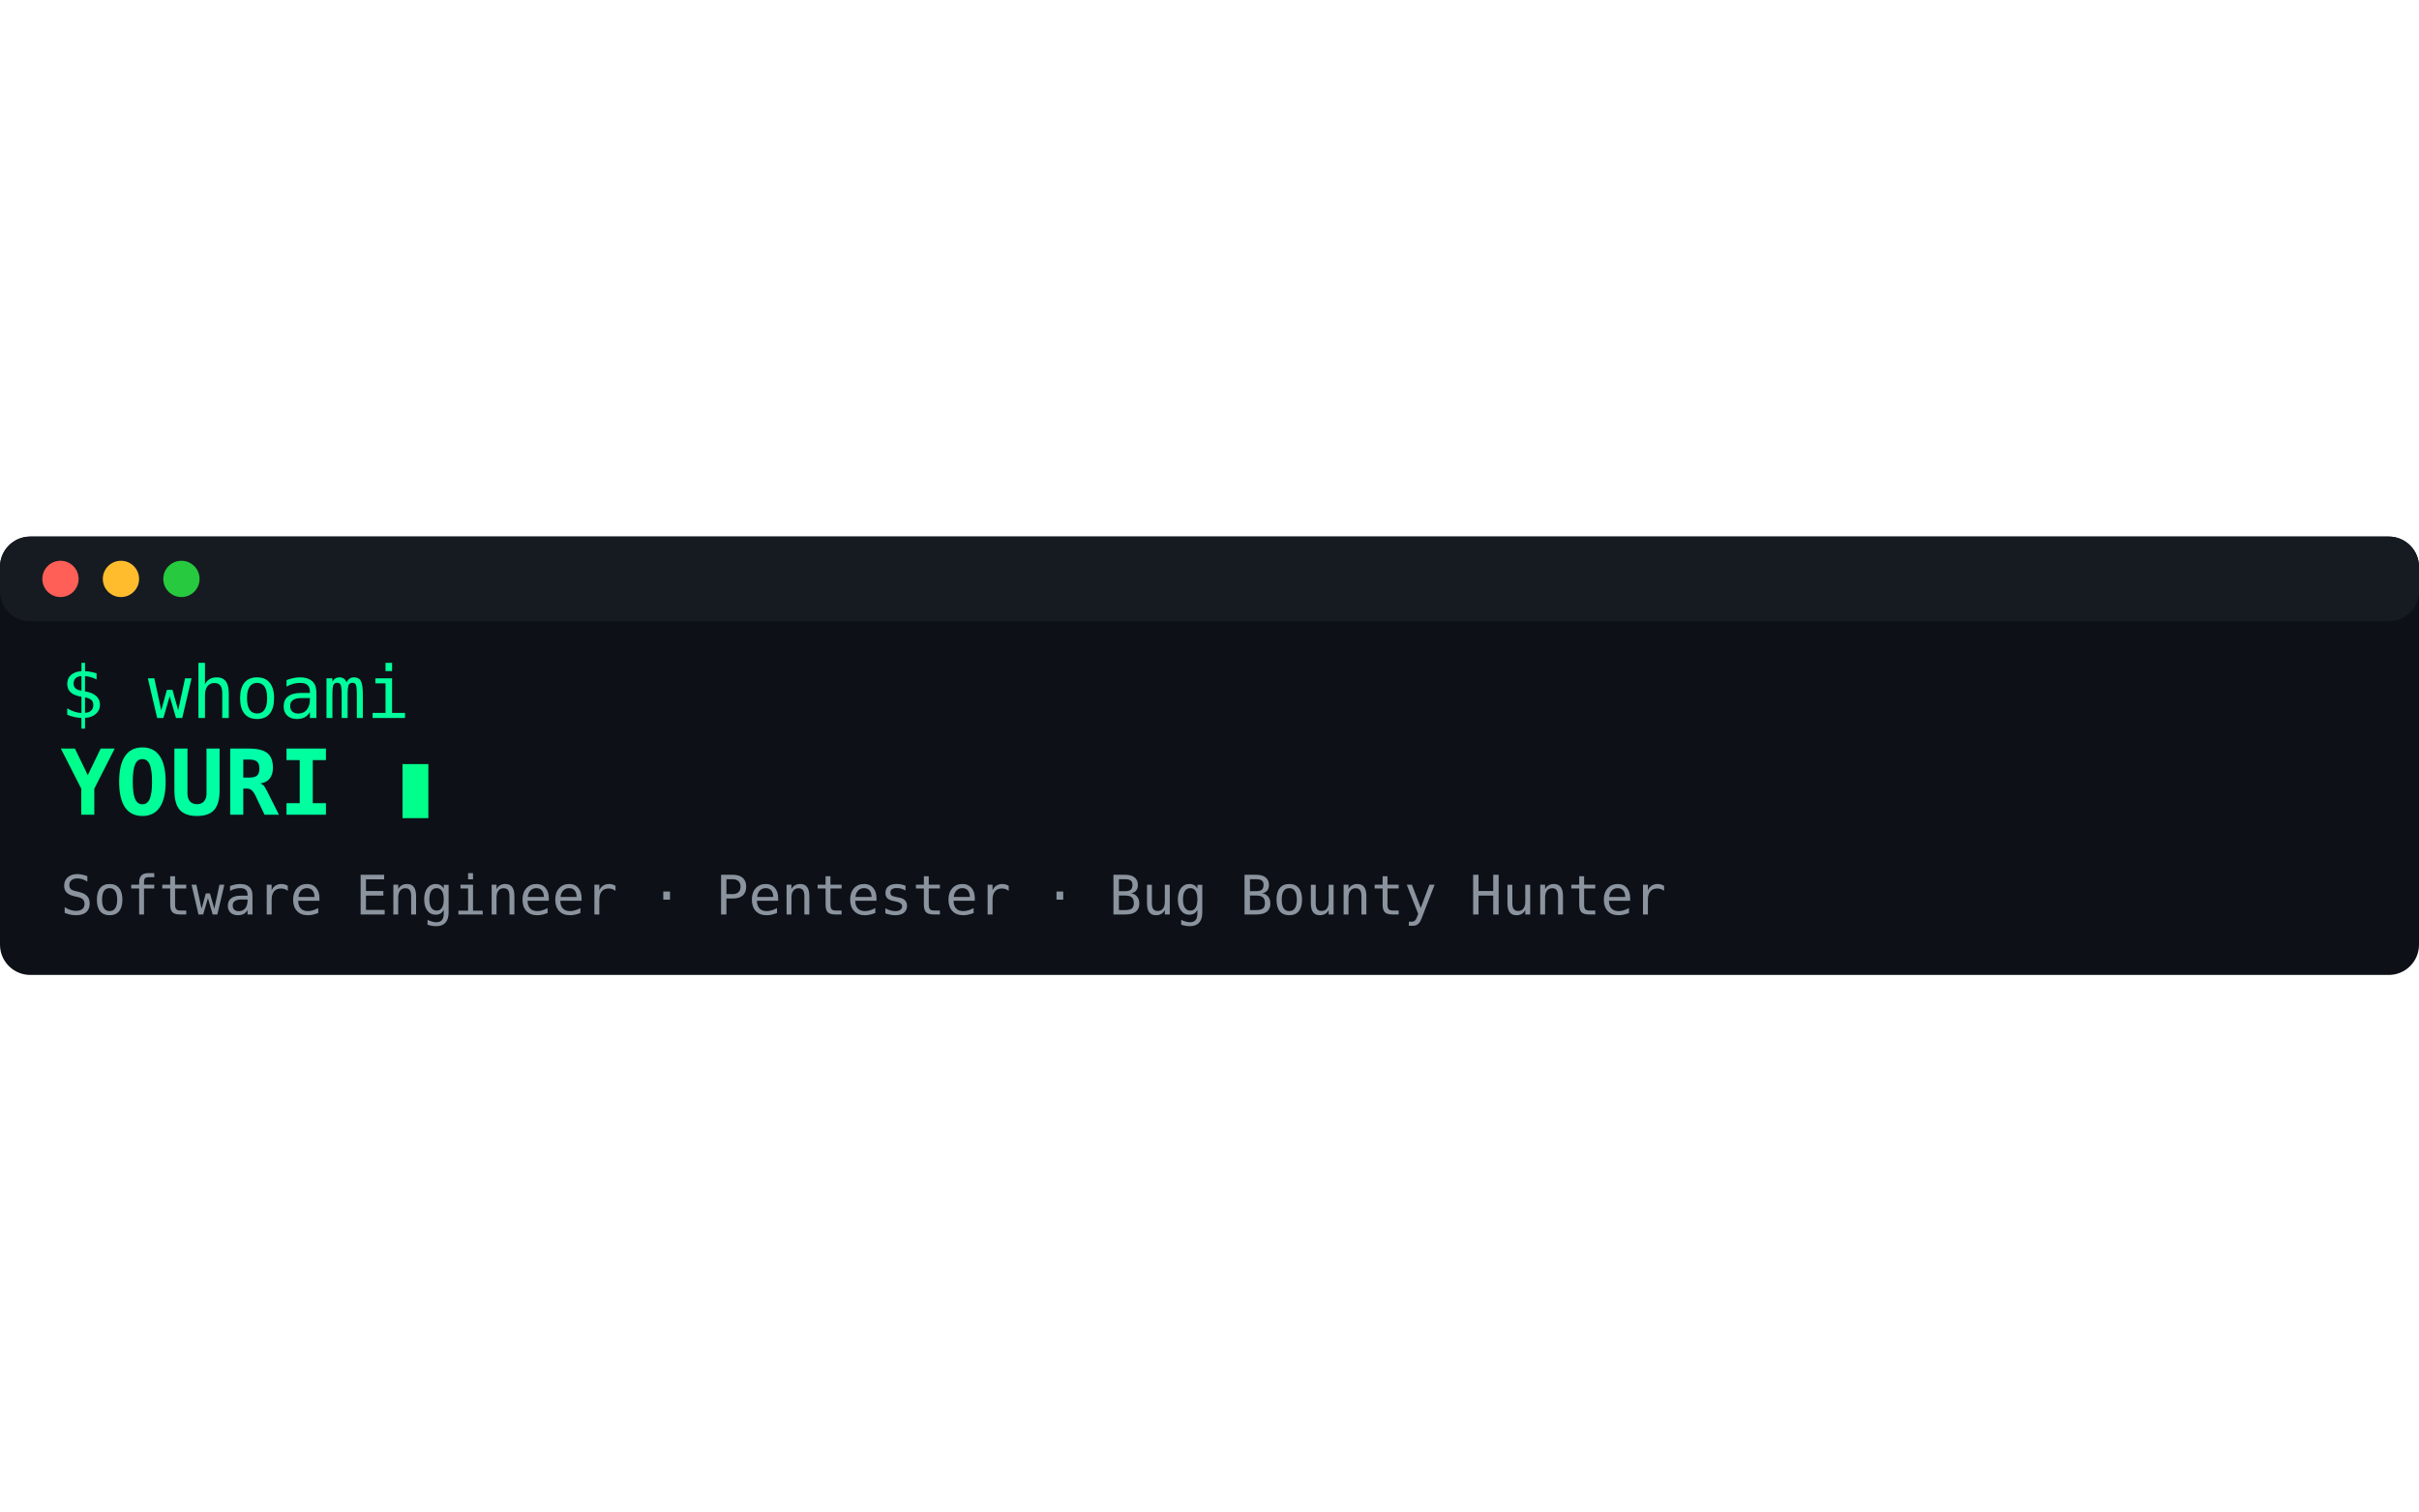
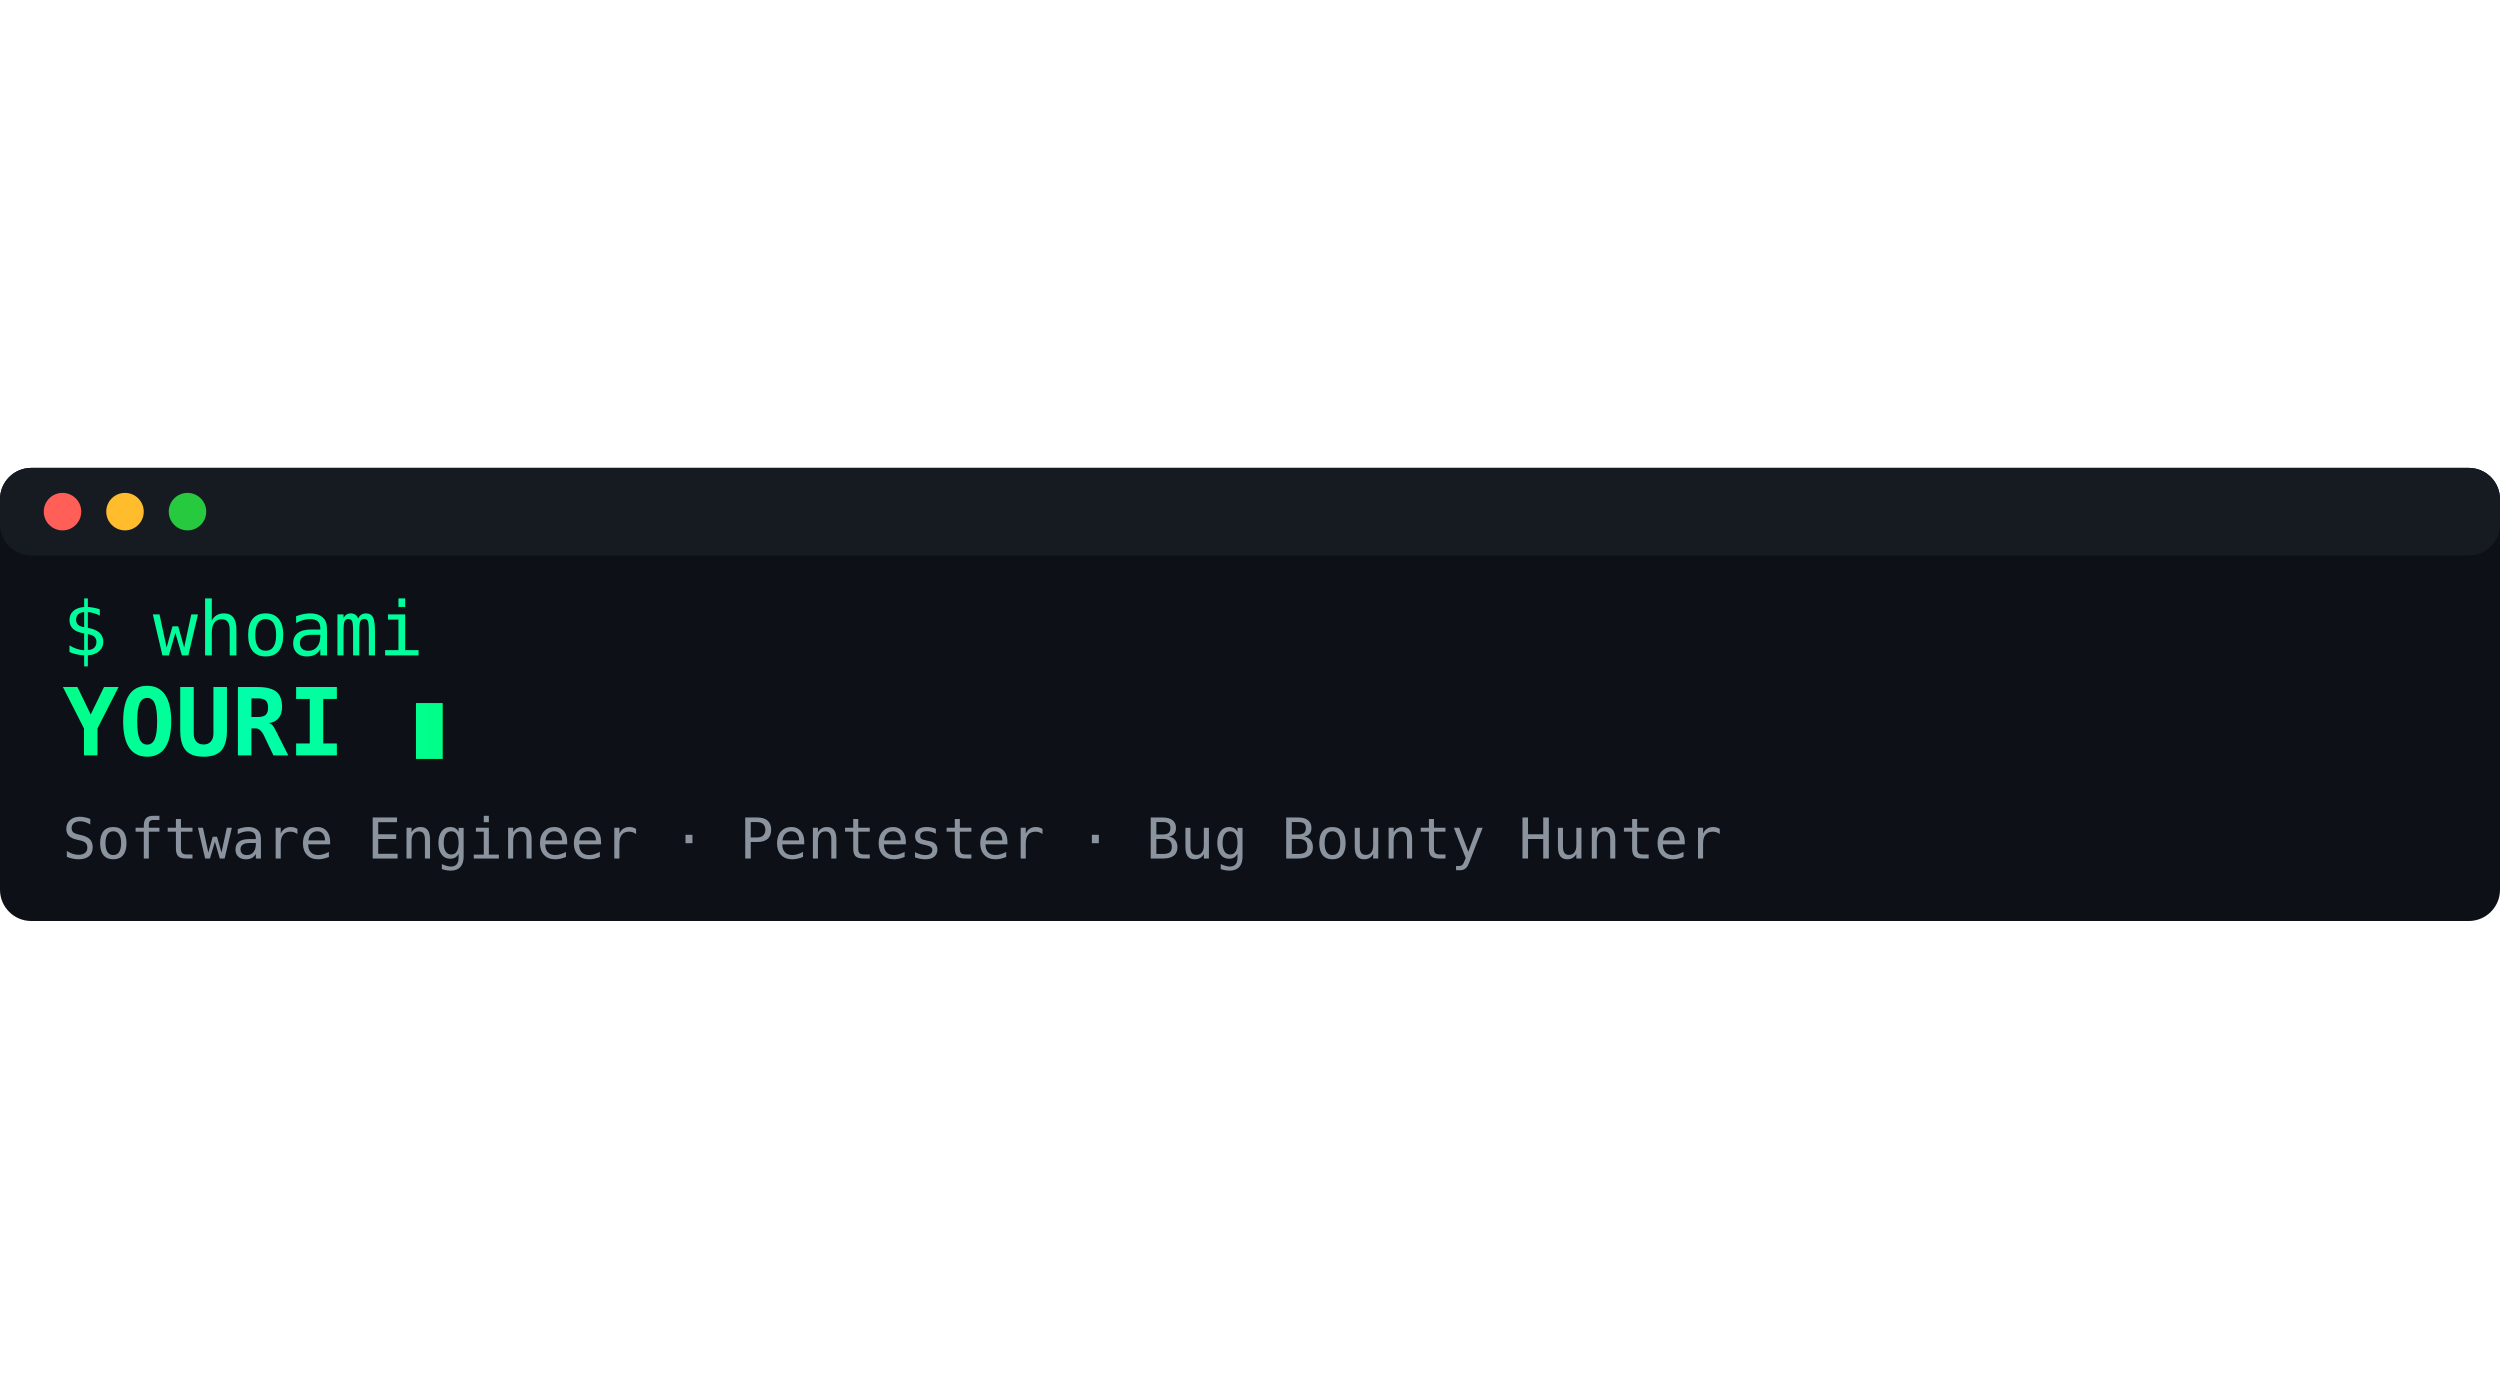
- <svg xmlns="http://www.w3.org/2000/svg" width="800" height="500" viewBox="0 0 800 145">
+ <svg xmlns="http://www.w3.org/2000/svg" width="900" height="500" viewBox="0 0 800 145">
  <defs>
    <style>
      .blink { animation: blink 1s steps(1) infinite; }
      @keyframes blink { 50% { opacity: 0; } }
    </style>
    <linearGradient id="scan" x1="0%" y1="0%" x2="100%" y2="0%">
      <stop offset="0%" stop-color="#00ff88" />
      <stop offset="50%" stop-color="#00ffaa" />
      <stop offset="100%" stop-color="#00ff88" />
    </linearGradient>
  </defs>
  <rect x="0" y="0" width="800" height="145" rx="10" fill="#0d1117" />
  <rect x="0" y="0" width="800" height="28" rx="10" fill="#161b22" />
  <circle cx="20" cy="14" r="6" fill="#ff5f56" />
  <circle cx="40" cy="14" r="6" fill="#ffbd2e" />
  <circle cx="60" cy="14" r="6" fill="#27c93f" />
  <text x="20" y="60" font-family="JetBrains Mono, monospace" font-size="24" fill="#00ff9c">
    $ whoami
  </text>
  <text x="20" y="92" font-family="JetBrains Mono, monospace" font-size="30" fill="url(#scan)" font-weight="bold">
    YOURI
    <tspan class="blink">▮</tspan>
  </text>
  <text x="20" y="125" font-family="JetBrains Mono, monospace" font-size="18" fill="#8b949e">
    Software Engineer · Pentester · Bug Bounty Hunter
  </text>
</svg>
